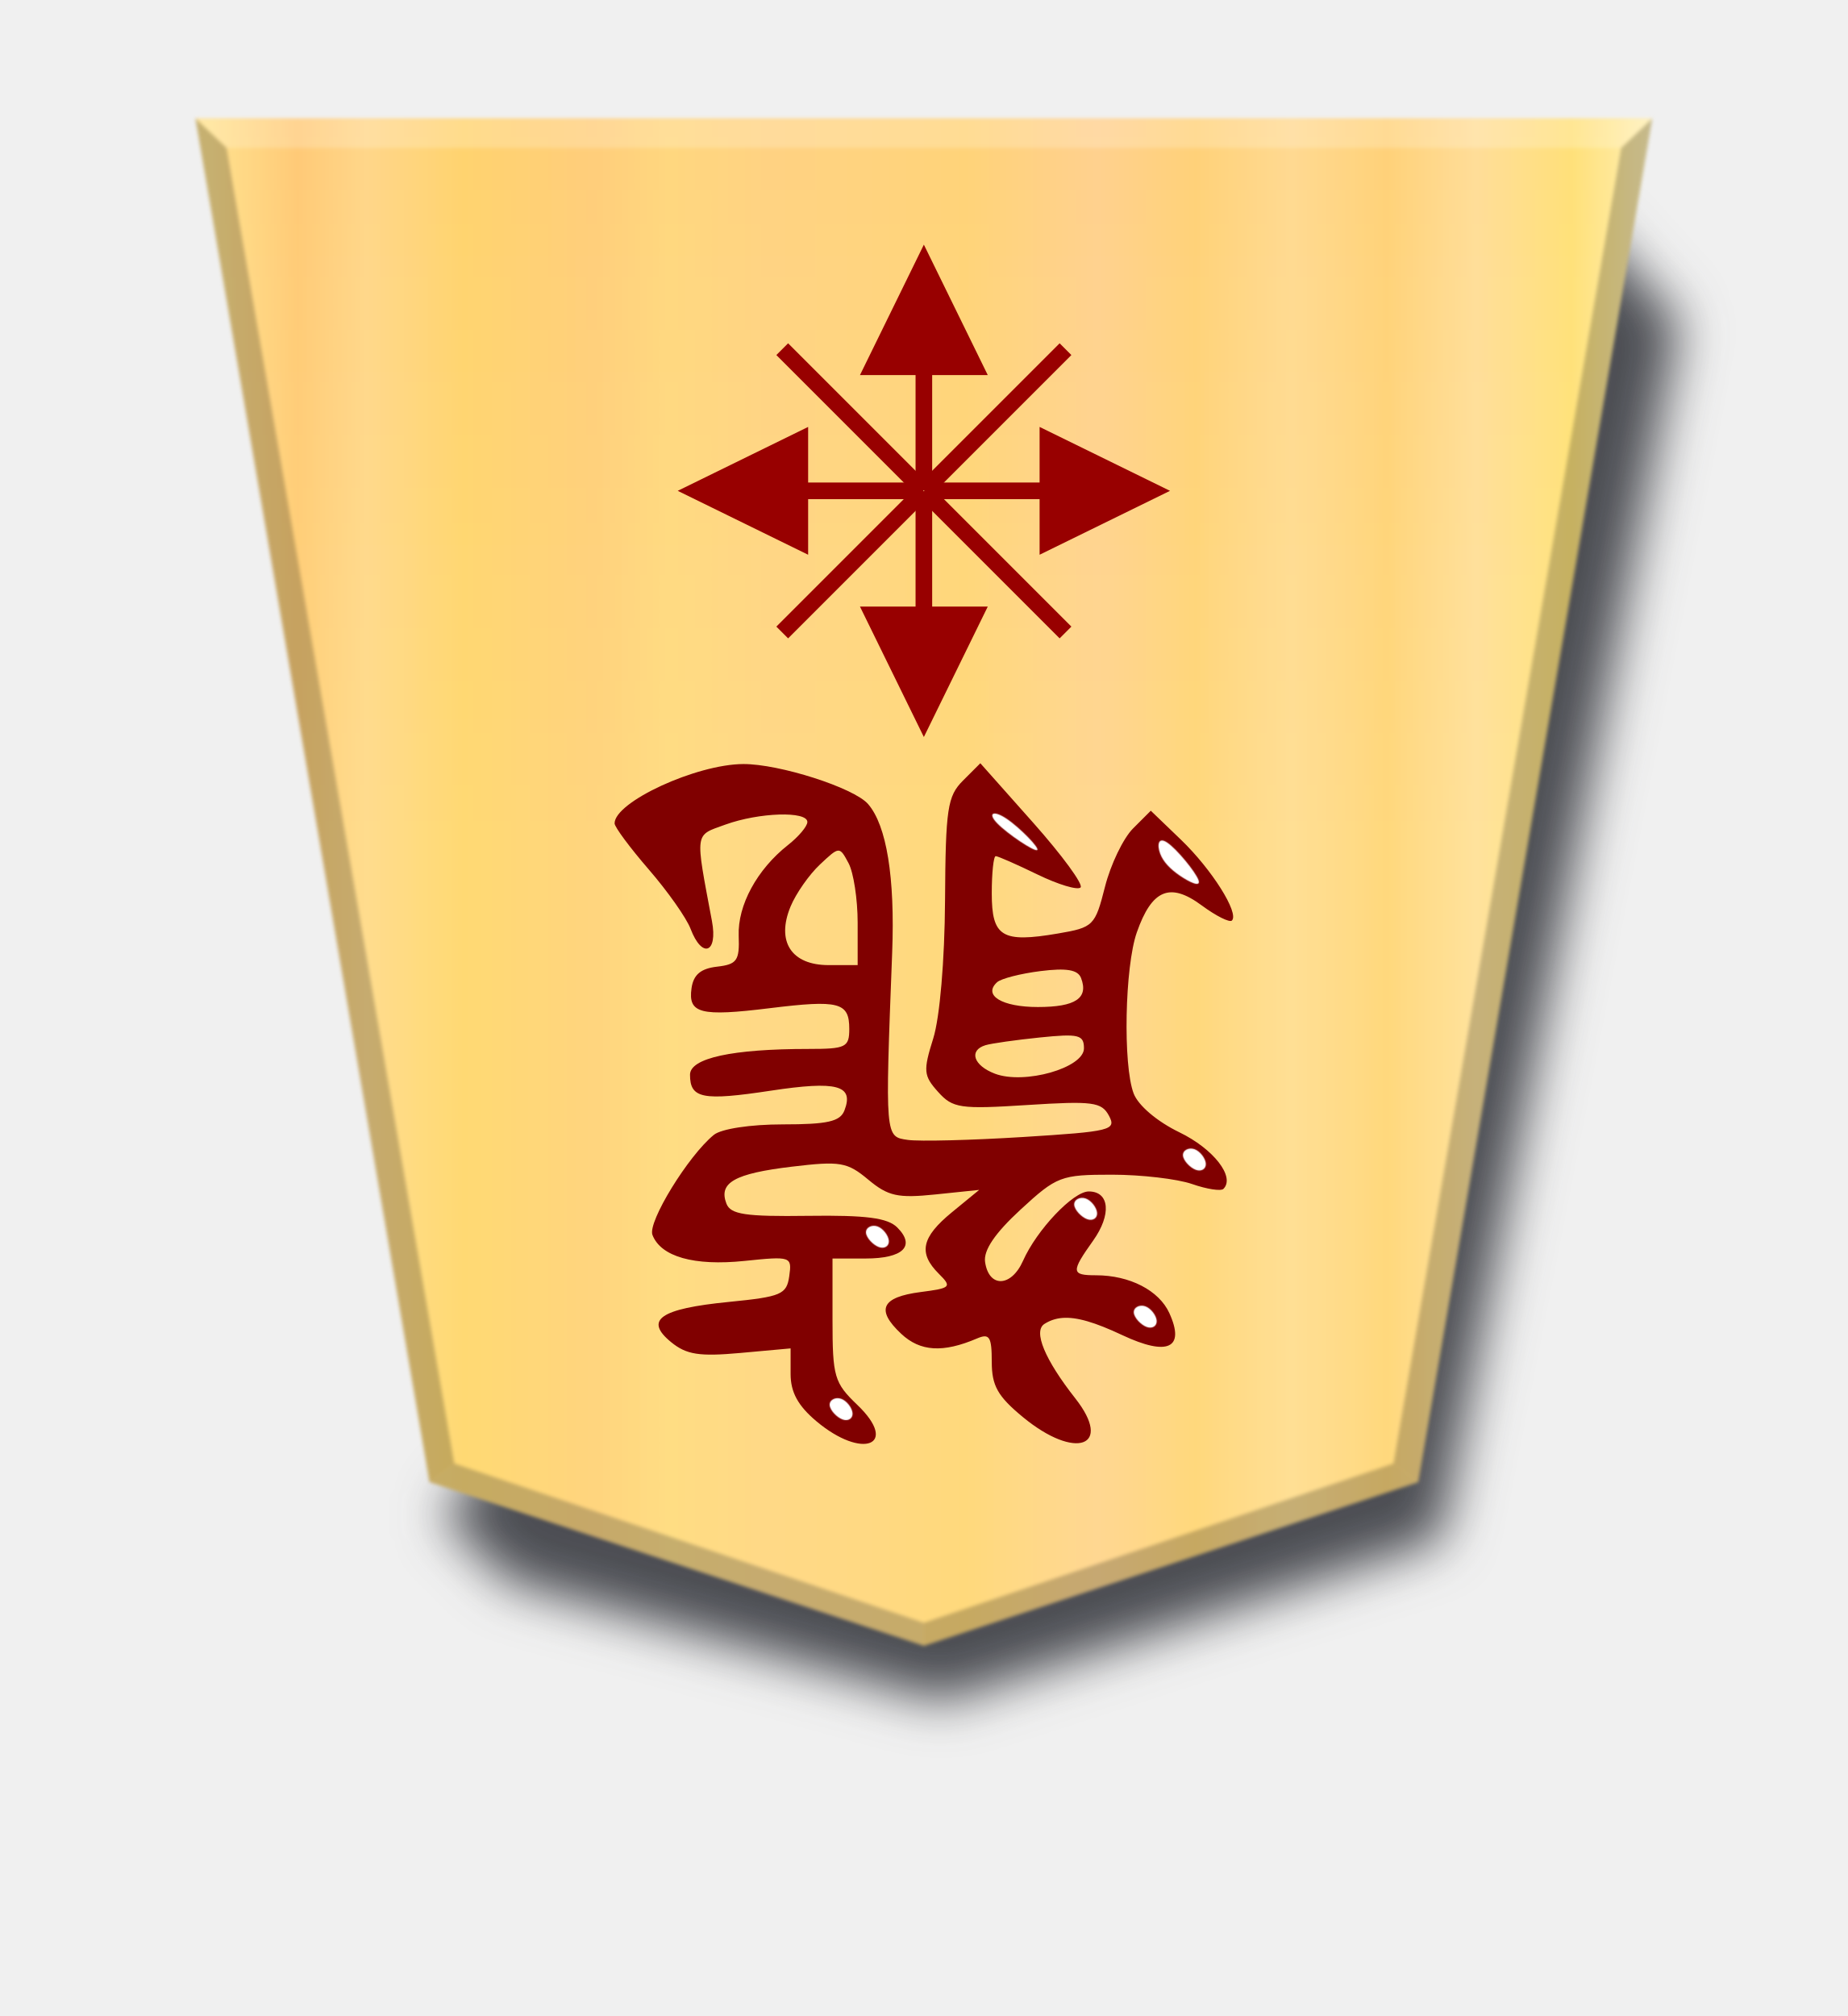
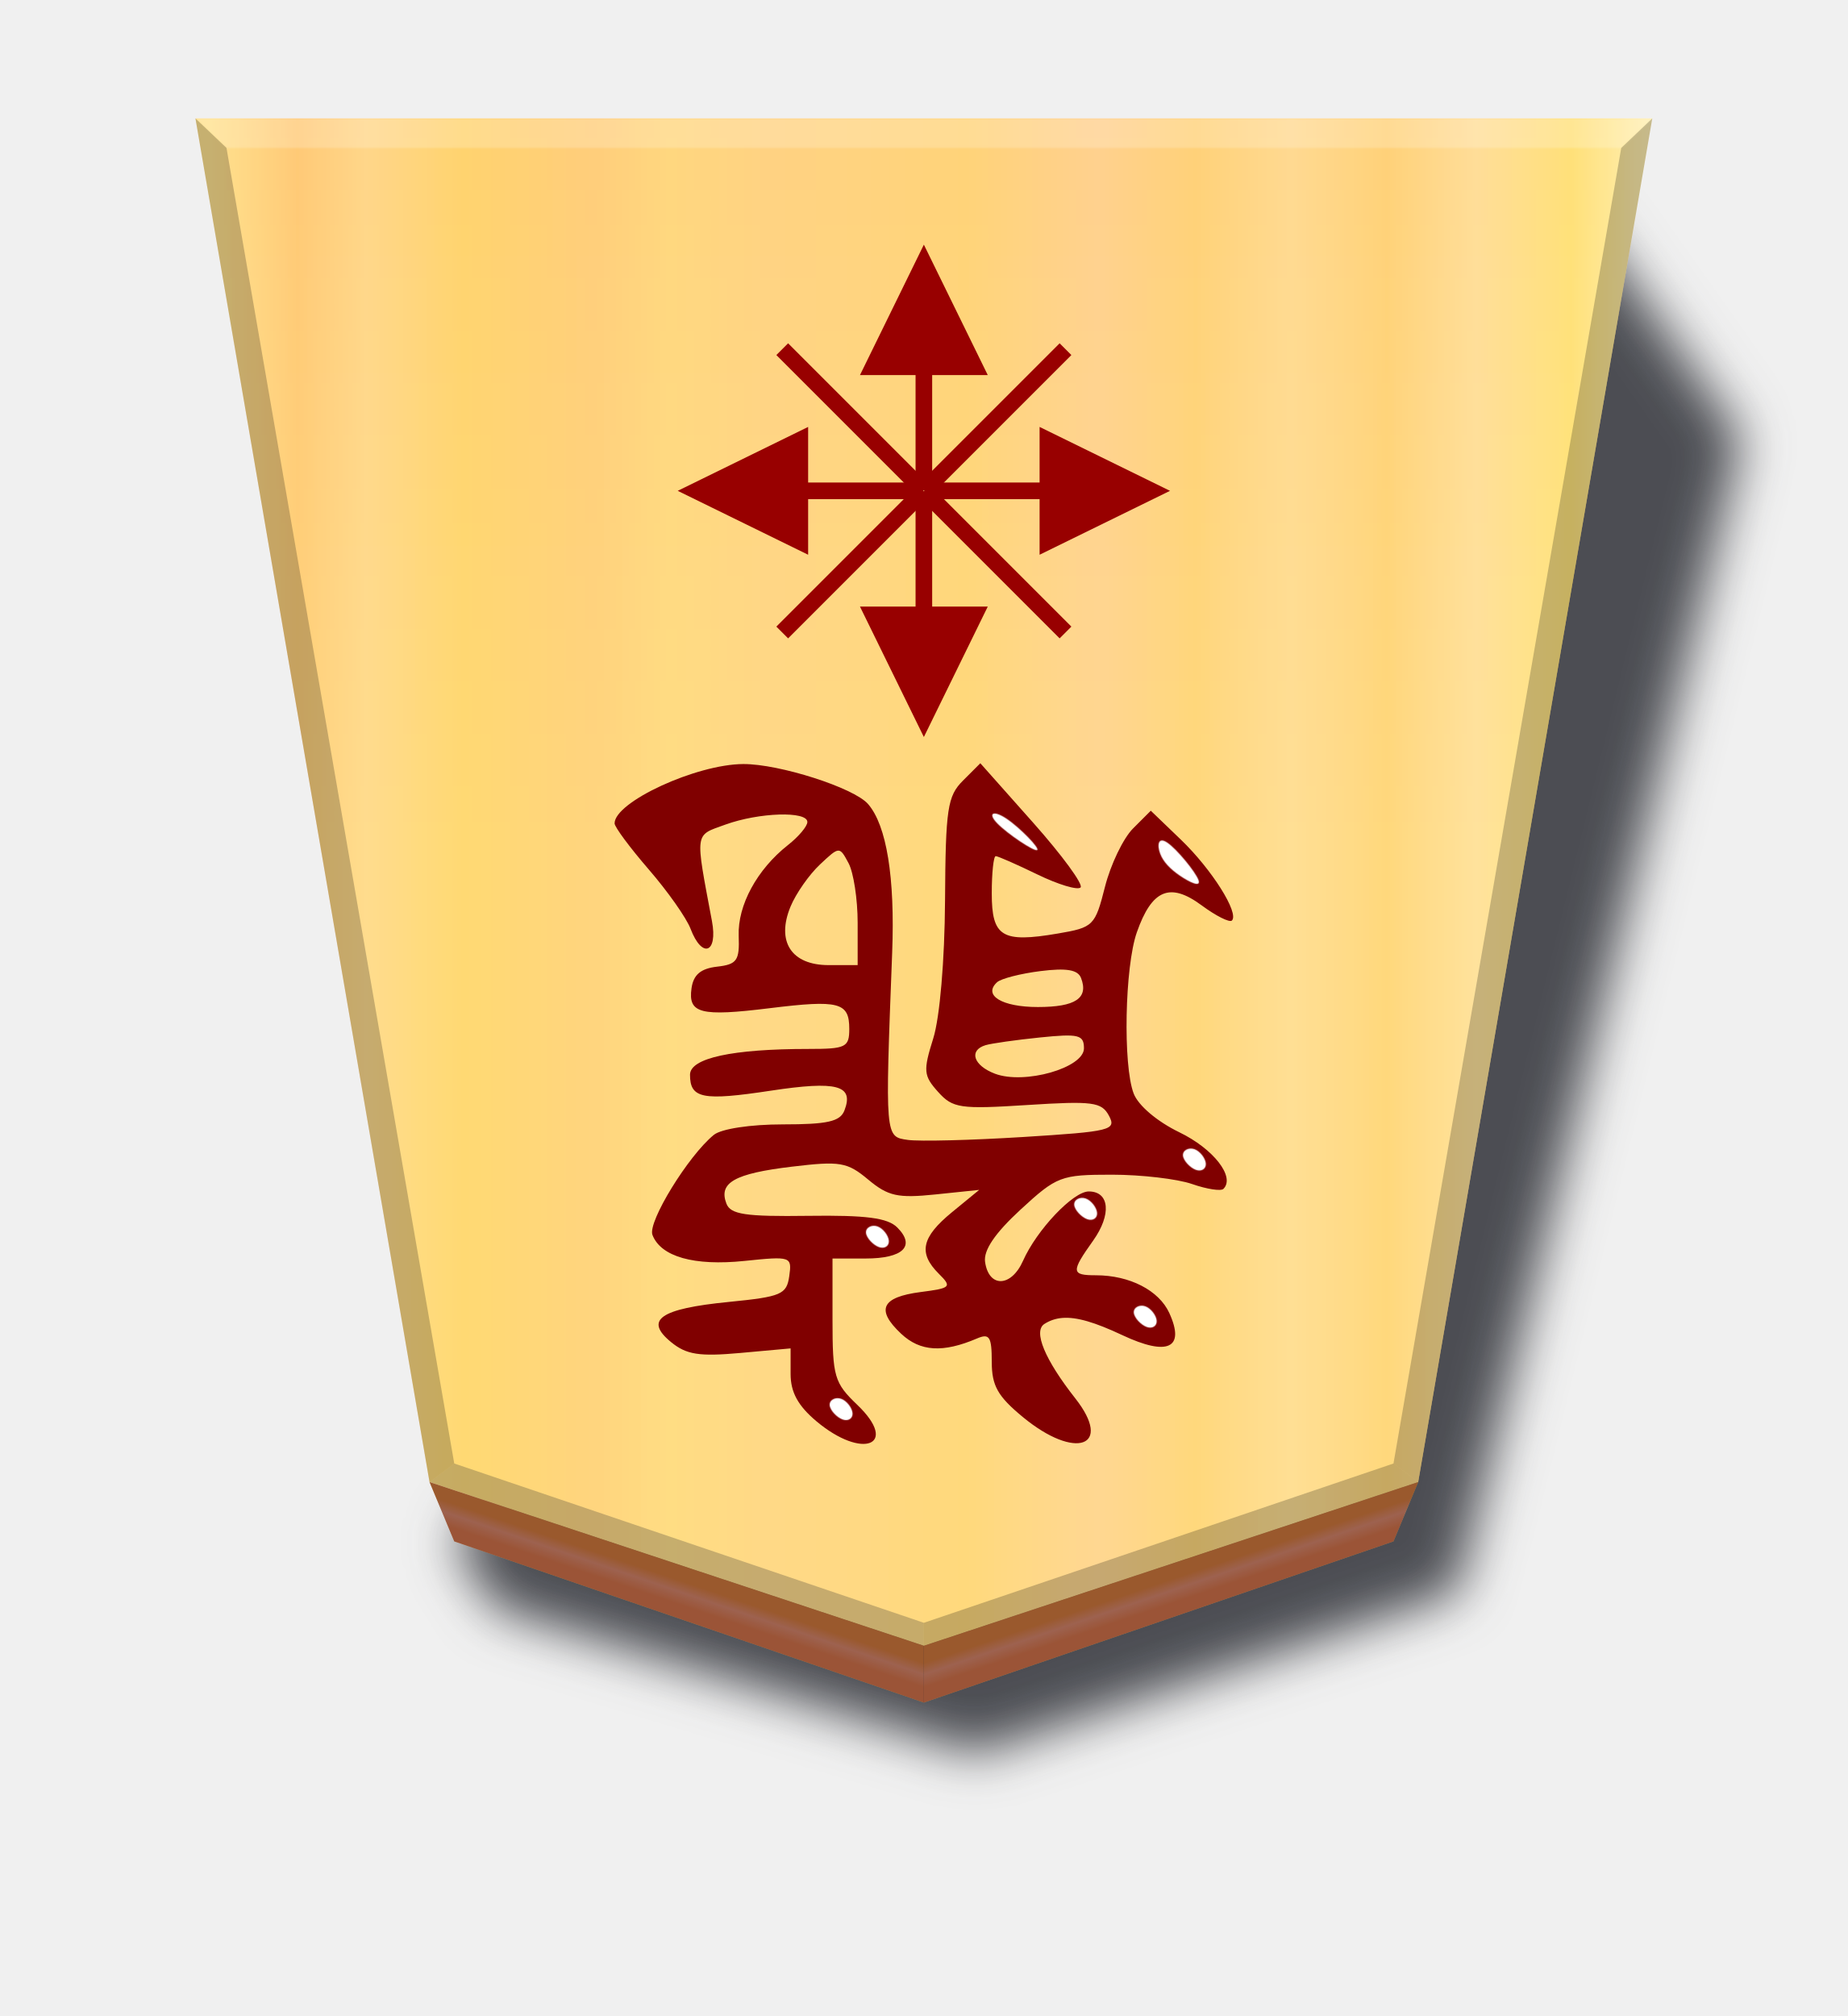
<svg xmlns="http://www.w3.org/2000/svg" xmlns:xlink="http://www.w3.org/1999/xlink" width="132mm" height="144mm" viewBox="0 0 1320 1440" version="1.1" id="svg23702">
  <defs id="defs23699">
    <filter style="color-interpolation-filters:sRGB" id="filter6180-3" x="-0.049" y="-0.041" width="1.098" height="1.082">
      <feGaussianBlur stdDeviation="9.017" id="feGaussianBlur6178-0" />
    </filter>
-     <filter style="color-interpolation-filters:sRGB" id="filter6142" x="-0.005" y="-0.003" width="1.01" height="1.007">
-       <feGaussianBlur stdDeviation="0.599" id="feGaussianBlur6144" />
+     <filter style="color-interpolation-filters:sRGB" id="filter6142" x="-0.014" y="-0.012" width="1.028" height="1.025">
+       <feGaussianBlur stdDeviation="2.629" id="feGaussianBlur6144" />
    </filter>
    <linearGradient xlink:href="#linearGradient1467" id="linearGradient7153" gradientUnits="userSpaceOnUse" gradientTransform="translate(-844.3205,-151.7198)" x1="-630.769" y1="75.508" x2="-117.259" y2="75.508" />
    <linearGradient id="linearGradient1467">
      <stop style="stop-color:#ffeab1;stop-opacity:1;" offset="0" id="stop1441" />
      <stop style="stop-color:#ffd774;stop-opacity:1;" offset="0.056" id="stop1443" />
      <stop style="stop-color:#ffd394;stop-opacity:1;" offset="0.122" id="stop1445" />
      <stop style="stop-color:#ffc474;stop-opacity:1;" offset="0.184" id="stop1447" />
      <stop style="stop-color:#ffce8c;stop-opacity:1;" offset="0.25" id="stop1449" />
      <stop style="stop-color:#ffc474;stop-opacity:1;" offset="0.317" id="stop1451" />
      <stop style="stop-color:#ffc389;stop-opacity:1;" offset="0.385" id="stop1453" />
      <stop style="stop-color:#ffc674;stop-opacity:1;" offset="0.476" id="stop1455" />
      <stop style="stop-color:#ffc67a;stop-opacity:1;" offset="0.548" id="stop1457" />
      <stop style="stop-color:#ffc57d;stop-opacity:1;" offset="0.613" id="stop1459" />
      <stop style="stop-color:#ffcb7a;stop-opacity:1;" offset="0.682" id="stop1461" />
      <stop style="stop-color:#ffbf76;stop-opacity:1;" offset="0.734" id="stop1463" />
      <stop style="stop-color:#ffc66b;stop-opacity:1;" offset="0.825" id="stop1469" />
      <stop style="stop-color:#ffca84;stop-opacity:1;" offset="0.892" id="stop1471" />
      <stop style="stop-color:#ffba72;stop-opacity:1;" offset="0.94" id="stop1473" />
      <stop style="stop-color:#ffd889;stop-opacity:1;" offset="1" id="stop1465" />
    </linearGradient>
    <linearGradient xlink:href="#linearGradient6126" id="linearGradient7155" gradientUnits="userSpaceOnUse" gradientTransform="translate(-2.31e-4,-2.49e-4)" x1="-1215.57" y1="167.933" x2="-1215.571" y2="-275.994" />
    <linearGradient id="linearGradient6126">
      <stop style="stop-color:#f6cf8d;stop-opacity:1;" offset="0" id="stop6122" />
      <stop style="stop-color:#fafa9a;stop-opacity:1;" offset="0.605" id="stop6124" />
    </linearGradient>
    <filter style="color-interpolation-filters:sRGB" id="filter6136" x="-0.002" y="-0.1" width="1.004" height="1.201">
      <feGaussianBlur stdDeviation="0.439" id="feGaussianBlur6134" />
    </filter>
    <filter style="color-interpolation-filters:sRGB" id="filter18126-8-46-1-8-13-8" x="-0.079" y="-0.083" width="1.159" height="1.166">
      <feGaussianBlur stdDeviation="0.392" id="feGaussianBlur18128-8-90-3-3-88-1" />
    </filter>
    <filter style="color-interpolation-filters:sRGB" id="filter18126-8-46-1-8-597-0" x="-0.079" y="-0.083" width="1.159" height="1.166">
      <feGaussianBlur stdDeviation="0.392" id="feGaussianBlur18128-8-90-3-3-28-2" />
    </filter>
    <filter style="color-interpolation-filters:sRGB" id="filter18126-8-46-1-8-463-2" x="-0.079" y="-0.083" width="1.159" height="1.166">
      <feGaussianBlur stdDeviation="0.392" id="feGaussianBlur18128-8-90-3-3-262-5" />
    </filter>
    <filter style="color-interpolation-filters:sRGB" id="filter18126-8-46-1-8-068-8" x="-0.04" y="-0.05" width="1.081" height="1.099">
      <feGaussianBlur stdDeviation="0.392" id="feGaussianBlur18128-8-90-3-3-443-5" />
    </filter>
    <filter style="color-interpolation-filters:sRGB" id="filter18126-8-46-1-8-45-3" x="-0.045" y="-0.042" width="1.09" height="1.084">
      <feGaussianBlur stdDeviation="0.392" id="feGaussianBlur18128-8-90-3-3-946-8" />
    </filter>
    <filter style="color-interpolation-filters:sRGB" id="filter18126-8-46-1-8-81-2" x="-0.079" y="-0.083" width="1.159" height="1.166">
      <feGaussianBlur stdDeviation="0.392" id="feGaussianBlur18128-8-90-3-3-75-5" />
    </filter>
    <filter style="color-interpolation-filters:sRGB" id="filter18126-8-46-1-8-93-9" x="-0.079" y="-0.083" width="1.159" height="1.166">
      <feGaussianBlur stdDeviation="0.392" id="feGaussianBlur18128-8-90-3-3-11-0" />
    </filter>
+     <filter style="color-interpolation-filters:sRGB" id="filter6180-3-6" x="-0.047" y="-0.04" width="1.094" height="1.079">
+       <feGaussianBlur stdDeviation="9.017" id="feGaussianBlur6178-0-4" />
+     </filter>
+     <linearGradient xlink:href="#linearGradient10448" id="linearGradient11894" gradientUnits="userSpaceOnUse" gradientTransform="matrix(2.005134,0,0,2.005134,1293.711,586.6567)" x1="-227.983" y1="264.529" x2="-222.166" y2="281.713" />
+     <linearGradient id="linearGradient10448">
+       <stop style="stop-color:#ecb857;stop-opacity:1;" offset="0.287" id="stop10446" />
+       <stop style="stop-color:#efcb98;stop-opacity:1;" offset="0.5" id="stop10444" />
+       <stop style="stop-color:#edaf69;stop-opacity:1;" offset="0.739" id="stop10442" />
+     </linearGradient>
+     <linearGradient xlink:href="#linearGradient10448" id="linearGradient11921" gradientUnits="userSpaceOnUse" gradientTransform="matrix(-2.005134,0,0,2.005134,26.28931,586.6567)" x1="-227.983" y1="264.529" x2="-222.166" y2="281.713" />
  </defs>
  <g id="layer1">
-     <path style="opacity:0.809;fill:#26282f;fill-opacity:1;stroke:none;stroke-width:1.257;filter:url(#filter6180-3)" d="m -2831.689,97.515 c 0,0 33.131,36.875 33.131,36.875 0,0 407.799,-461.981 407.799,-461.981 0,0 -23.768,-23.602 -23.768,-23.602 0,0 -154.442,-42.651 -154.442,-42.651 0,0 -177.768,57.652 -177.768,57.652 0,0 -84.952,433.706 -84.952,433.706 z" id="path5994" transform="matrix(-2.005134,0,0,-2.005134,-4478.128,425.8252)" />
-     <g id="g6211" transform="matrix(-2.005134,0,0,-2.005134,-1777.382,416.2521)" style="mix-blend-mode:normal;filter:url(#filter6142)">
+     <path style="opacity:0.809;fill:#26282f;fill-opacity:1;stroke:none;stroke-width:1.257;filter:url(#filter6180-3-6)" d="m -2853.744,56.311 55.187,78.079 403.385,-471.111 -14.697,-23.963 -171.21,-51.657 -171.574,57.479 z" id="path5994" transform="matrix(-2.005134,0,0,-2.005134,-4478.128,425.8252)" />
+     <g id="g6211" transform="matrix(-2.005134,0,0,-2.005134,-1777.382,416.2521)" style="mix-blend-mode:normal">
      <path id="path6197" style="fill:url(#linearGradient7153);fill-opacity:1;stroke:none;stroke-width:1.257" d="m -1215.57,-378.671 -176.123,58.315 -83.396,485.771 h 519.038 l -83.396,-485.771 z" />
      <path id="path6199" style="opacity:0.354;mix-blend-mode:overlay;fill:url(#linearGradient7155);fill-opacity:1;stroke:none;stroke-width:1.257" d="m -1215.57,-378.671 -176.123,58.315 -83.396,485.771 h 519.038 l -83.396,-485.771 z" />
      <path style="opacity:0.264;mix-blend-mode:multiply;fill:#26282f;fill-opacity:1;stroke:none;stroke-width:1.257" d="m -1391.693,-320.355 c 0,0 8.809,6.607 8.809,6.607 0,0 167.314,-56.742 167.314,-56.742 0,0 0,-8.18 0,-8.18 0,0 -176.123,58.315 -176.123,58.315 z" id="path6201" />
      <path style="opacity:0.264;mix-blend-mode:multiply;fill:#26282f;fill-opacity:1;stroke:none;stroke-width:1.257" d="m -1391.693,-320.355 c 0,0 8.809,6.607 8.809,6.607 0,0 -81.148,468.659 -81.148,468.659 0,0 -11.057,10.505 -11.057,10.505 0,0 83.396,-485.771 83.396,-485.771 z" id="path6203" />
      <path id="path6205" style="opacity:0.199;mix-blend-mode:normal;fill:#ffffff;fill-opacity:1;stroke:none;stroke-width:1.257;filter:url(#filter6136)" d="m -1464.033,154.911 -11.057,10.505 h 519.038 l -11.057,-10.505 z" />
      <path style="opacity:0.264;mix-blend-mode:multiply;fill:#26282f;fill-opacity:1;stroke:none;stroke-width:1.257" d="m -1039.447,-320.355 c 0,0 -8.809,6.607 -8.809,6.607 0,0 81.149,468.659 81.149,468.659 0,0 11.057,10.505 11.057,10.505 0,0 -83.396,-485.771 -83.396,-485.771 z" id="path6207" />
      <path style="opacity:0.264;mix-blend-mode:normal;fill:#26282f;fill-opacity:1;stroke:none;stroke-width:1.257" d="m -1039.447,-320.355 c 0,0 -8.809,6.607 -8.809,6.607 0,0 -167.314,-56.742 -167.314,-56.742 0,0 0,-8.18 0,-8.18 0,0 176.123,58.315 176.123,58.315 z" id="path6209" />
    </g>
    <g id="g66523" transform="matrix(0.6900633,0,0,0.6900633,23486.39,-6929.186)">
      <path d="m -32965.565,10892.922 c 30.068,33.83 52.167,64.01 49.11,67.067 -3.057,3.056 -23.148,-2.989 -44.645,-13.434 -21.5,-10.445 -40.938,-18.991 -43.196,-18.991 -2.258,0 -4.105,17.308 -4.105,38.462 0,45.102 10.569,51.525 68.521,41.632 36.74,-6.272 38.43,-7.954 48.707,-48.421 5.855,-23.058 18.917,-50.195 29.026,-60.305 l 18.381,-18.381 31.224,30.014 c 31.925,30.688 60.468,75.94 52.761,83.648 -2.364,2.363 -16.48,-4.711 -31.371,-15.72 -32.766,-24.226 -51.513,-16.402 -67.079,27.997 -12.48,35.589 -14.481,137.279 -3.284,166.731 4.731,12.443 24.254,29.025 47.324,40.192 35.326,17.101 58.005,46.195 45.644,58.555 -2.578,2.578 -17.183,0.331 -32.456,-4.993 -15.274,-5.324 -52.655,-9.68 -83.069,-9.68 -52.836,0 -57.052,1.614 -94.564,36.191 -26.505,24.431 -38.423,42.024 -36.683,54.143 3.874,26.973 27.105,26.269 39.282,-1.19 14.188,-31.992 51.909,-71.79 68.045,-71.79 21.605,0 23.732,23.95 4.525,50.925 -23.082,32.416 -22.798,35.846 2.963,35.846 34.849,0 65.242,15.655 75.927,39.109 16.619,36.471 -1.562,44.996 -48.705,22.836 -28.299,-13.302 -47.331,-18.991 -62.092,-17.785 -6.938,0.568 -12.933,2.658 -18.504,6.198 -11.836,7.522 0.323,36.847 31.955,77.061 39.463,50.17 0.233,64.273 -54.132,19.461 -26.214,-21.607 -32.346,-32.478 -32.346,-57.33 0,-25.895 -2.364,-29.656 -15.187,-24.172 -35.295,15.095 -58.865,13.654 -78.56,-4.803 -26.576,-24.905 -20.498,-37.957 20.126,-43.22 31.387,-4.066 32.568,-5.253 18.845,-18.904 -21.529,-21.416 -18.046,-37.788 13.558,-63.703 l 28.2,-23.124 -45.396,4.713 c -38.772,4.026 -48.905,1.79 -69.417,-15.32 -21.843,-18.217 -29.017,-19.435 -79.149,-13.428 -59.314,7.107 -76.036,16.543 -67.722,38.213 4.321,11.26 19.569,13.546 84.518,12.672 60.205,-0.809 82.396,2.085 92.357,12.044 19.232,19.233 6.052,32.128 -32.844,32.128 h -34.196 v 63.455 c 0,59.01 1.802,65.182 25.722,88.099 43.669,41.838 5.367,57.082 -42.411,16.879 -19.065,-16.043 -26.697,-30.029 -26.697,-48.93 v -26.465 l -52.112,4.726 c -42.406,3.845 -55.74,1.76 -71.585,-11.195 -28.149,-23.011 -11.562,-34.583 59.659,-41.622 54.416,-5.377 59.96,-7.742 62.641,-26.717 2.879,-20.363 1.867,-20.706 -46.344,-15.731 -52.222,5.39 -86.611,-4.335 -95.289,-26.949 -5.102,-13.298 37.111,-82.049 63.573,-103.537 7.721,-6.27 37.896,-10.847 71.509,-10.847 46.28,0 59.289,-2.954 63.706,-14.467 10.009,-26.082 -7.696,-30.815 -76.353,-20.408 -70.543,10.693 -83.531,8.125 -83.531,-16.52 0,-17.222 43.553,-26.699 122.692,-26.699 38.699,0 42.175,-1.711 42.175,-20.765 0,-27.527 -10.541,-30.265 -82.433,-21.412 -71.681,8.826 -84.596,5.522 -80.872,-20.693 1.98,-13.952 9.539,-20.343 26.354,-22.281 20.713,-2.388 23.445,-6.271 22.479,-31.95 -1.188,-31.58 18.983,-68.736 51.002,-93.949 11.046,-8.699 20.084,-19.437 20.084,-23.863 0,-11.513 -49.958,-9.932 -84.853,2.687 -32.266,11.667 -31.501,6.188 -13.917,99.9 6.253,33.326 -10.277,39.207 -22.184,7.891 -4.248,-11.17 -23.675,-38.74 -43.171,-61.267 -19.498,-22.528 -35.449,-44.021 -35.449,-47.764 0,-22.208 84.479,-61.181 133.159,-61.43 37.325,-0.191 114.657,24.576 129.251,41.395 19.227,22.16 27.949,75.877 24.961,153.714 -7.389,192.376 -7.54,190.589 16.329,193.962 11.93,1.686 65.554,0.329 119.161,-3.016 91.001,-5.678 96.904,-7.14 88.938,-22.025 -7.609,-14.218 -16.748,-15.42 -84.454,-11.098 -69.769,4.454 -77.262,3.352 -92.473,-13.603 -15.058,-16.785 -15.507,-21.774 -4.983,-55.303 6.794,-21.649 11.834,-80.609 12.212,-142.903 0.579,-95.157 2.489,-107.893 18.593,-124.002 l 17.946,-17.952 z m -251.119,86.774 c -15.032,36.292 0.793,60.671 39.383,60.671 h 30.064 v -43.957 c 0,-24.176 -4.239,-51.875 -9.418,-61.555 -9.396,-17.555 -9.471,-17.552 -29.672,1.428 -11.14,10.464 -24.799,30.001 -30.357,43.413 z m 213.81,78.365 c -14.902,13.584 4.983,25.691 42.195,25.691 39.024,0 52.712,-9.195 44.716,-30.035 -3.283,-8.553 -14.964,-10.546 -41.986,-7.165 -20.591,2.576 -40.808,7.755 -44.925,11.509 z m -12.038,65.199 c -17.595,5.408 -12.431,21.059 9.732,29.485 30.496,11.595 92.226,-5.977 92.226,-26.254 0,-13.976 -5.486,-15.328 -45.554,-11.227 -25.056,2.564 -50.436,6.163 -56.404,7.996 z" style="fill:#800000;stroke-width:8.677" id="path6473" />
      <path style="fill:#ffffff;fill-opacity:1;stroke:none;stroke-width:0.627;filter:url(#filter18126-8-46-1-8-13-8)" d="m -6380.018,-151.679 c 2.955,1.031 6.529,4.742 6.735,7.422 0.206,2.68 -2.955,4.33 -5.91,3.299 -2.955,-1.031 -5.704,-4.742 -5.91,-7.422 -0.206,-2.68 2.131,-4.33 5.086,-3.299 z" id="path6475" transform="matrix(-2.005134,0,0,-2.005134,-45917.913,11028.156)" />
      <path style="fill:#ffffff;fill-opacity:1;stroke:none;stroke-width:0.627;filter:url(#filter18126-8-46-1-8-597-0)" d="m -6557.88,-185.502 c 2.955,1.031 6.529,4.742 6.735,7.422 0.206,2.68 -2.955,4.33 -5.91,3.299 -2.955,-1.031 -5.704,-4.742 -5.91,-7.422 -0.206,-2.68 2.131,-4.33 5.086,-3.299 z" id="path6477" transform="matrix(-2.005134,0,0,-2.005134,-45997.288,11043.039)" />
      <path style="fill:#ffffff;fill-opacity:1;stroke:none;stroke-width:0.627;filter:url(#filter18126-8-46-1-8-463-2)" d="m -6385.266,-15.221 c 2.955,1.031 6.529,4.742 6.735,7.422 0.206,2.68 -2.955,4.33 -5.91,3.299 -2.955,-1.031 -5.704,-4.742 -5.91,-7.422 -0.206,-2.68 2.131,-4.33 5.086,-3.299 z" id="path6479" transform="matrix(-2.005134,0,0,-2.005134,-45712.861,11272.895)" />
      <path style="fill:#ffffff;fill-opacity:1;stroke:none;stroke-width:0.627;filter:url(#filter18126-8-46-1-8-068-8)" d="m -6380.096,33.211 c 5.27,5.408 2.109,7.057 -4.74,2.476 -6.849,-4.581 -17.39,-15.398 -15.808,-16.223 1.581,-0.825 15.278,8.339 20.549,13.747 z" id="path6481" transform="matrix(-2.005134,0,0,-2.005134,-45795.543,10960.356)" />
      <path style="fill:#ffffff;fill-opacity:1;stroke:none;stroke-width:0.627;filter:url(#filter18126-8-46-1-8-45-3)" d="m -6350.517,106.04 c 4.945,3.4 8.519,7.111 10.099,11.346 1.58,4.235 1.166,8.996 -3.781,5.596 -4.947,-3.4 -14.414,-14.951 -15.996,-19.189 -1.581,-4.238 4.732,-1.152 9.677,2.248 z" id="path6483" transform="matrix(-2.005134,0,0,-2.005134,-45547.496,11160.28)" />
      <path style="fill:#ffffff;fill-opacity:1;stroke:none;stroke-width:0.627;filter:url(#filter18126-8-46-1-8-81-2)" d="m -6506.562,-16.97 c 2.955,1.031 6.529,4.742 6.735,7.422 0.206,2.68 -2.955,4.33 -5.91,3.299 -2.955,-1.031 -5.704,-4.742 -5.91,-7.422 -0.206,-2.68 2.131,-4.33 5.086,-3.299 z" id="path6485" transform="matrix(-2.005134,0,0,-2.005134,-45843.499,11218.325)" />
      <path style="fill:#ffffff;fill-opacity:1;stroke:none;stroke-width:0.627;filter:url(#filter18126-8-46-1-8-93-9)" d="m -6451.163,-193.666 c 2.955,1.031 6.529,4.742 6.735,7.422 0.206,2.68 -2.955,4.33 -5.91,3.299 -2.955,-1.031 -5.704,-4.742 -5.91,-7.422 -0.206,-2.68 2.131,-4.33 5.086,-3.299 z" id="path6487" transform="matrix(-2.005134,0,0,-2.005134,-46098.16,11122.414)" />
    </g>
    <g id="g15540" transform="translate(-258.3519,-158.4156)">
      <path id="path98402-5" style="mix-blend-mode:normal;stroke:none;stroke-width:4.175;fill:#980000;fill-opacity:1" d="m 918.352,684.853 45.651,-93.169 -91.302,6.6e-4 z" />
      <rect style="mix-blend-mode:normal;fill:#980000;fill-opacity:1;stroke:none;stroke-width:0.775" id="rect98398-4" width="11.87" height="142.708" x="912.417" y="509.396" />
      <path id="path2970-3" style="mix-blend-mode:normal;stroke:none;stroke-width:4.175;fill:#980000;fill-opacity:1" d="m 918.352,333.165 -45.651,93.169 91.302,-6.6e-4 z" />
      <rect style="mix-blend-mode:normal;fill:#980000;fill-opacity:1;stroke:none;stroke-width:0.775" id="rect2972-3" width="11.87" height="142.708" x="-924.287" y="-508.622" transform="scale(-1)" />
      <path id="path2974-6" style="mix-blend-mode:normal;stroke:none;stroke-width:4.175;fill:#980000;fill-opacity:1" d="m 742.508,509.009 93.169,45.651 -6e-4,-91.302 z" />
      <rect style="mix-blend-mode:normal;fill:#980000;fill-opacity:1;stroke:none;stroke-width:0.775" id="rect2976-6" width="11.87" height="142.708" x="503.074" y="-917.965" transform="rotate(90)" />
      <path id="path2978-6" style="mix-blend-mode:normal;stroke:none;stroke-width:4.175;fill:#980000;fill-opacity:1" d="m 1094.196,509.009 -93.169,-45.651 6e-4,91.302 z" />
      <rect style="mix-blend-mode:normal;fill:#980000;fill-opacity:1;stroke:none;stroke-width:0.775" id="rect2980-2" width="11.87" height="142.708" x="-514.944" y="918.739" transform="rotate(-90)" />
      <rect style="mix-blend-mode:normal;fill:#980000;fill-opacity:1;stroke:none;stroke-width:0.775" id="rect14708" width="11.87" height="142.708" x="1003.362" y="-289.062" transform="rotate(45)" />
      <rect style="mix-blend-mode:normal;fill:#980000;fill-opacity:1;stroke:none;stroke-width:0.775" id="rect14712" width="11.87" height="142.708" x="-1015.232" y="289.837" transform="rotate(-135)" />
      <rect style="mix-blend-mode:normal;fill:#980000;fill-opacity:1;stroke:none;stroke-width:0.775" id="rect14716" width="11.87" height="142.708" x="-295.384" y="-1008.909" transform="rotate(135)" />
      <rect style="mix-blend-mode:normal;fill:#980000;fill-opacity:1;stroke:none;stroke-width:0.775" id="rect14720" width="11.87" height="142.708" x="283.514" y="1009.684" transform="rotate(-45)" />
    </g>
+     <path id="path11892" style="mix-blend-mode:normal;fill:url(#linearGradient11894);fill-opacity:1;stroke:none;stroke-width:2.52" d="m 660,1216.132 335.486,-115.138 17.664,-42.387 -353.15,116.93 z" />
+     <path id="path11919" style="mix-blend-mode:normal;fill:url(#linearGradient11921);fill-opacity:1;stroke:none;stroke-width:2.52" d="m 660,1216.132 -335.486,-115.138 -17.664,-42.387 353.15,116.93 z" />
+     <path id="path7385" style="opacity:0.603;mix-blend-mode:multiply;fill:#6d2435;fill-opacity:1;stroke:none;stroke-width:2.52" d="m 306.85,1058.608 17.664,42.387 335.486,115.138 335.486,-115.138 17.664,-42.387 -353.15,116.93 z" />
  </g>
</svg>
